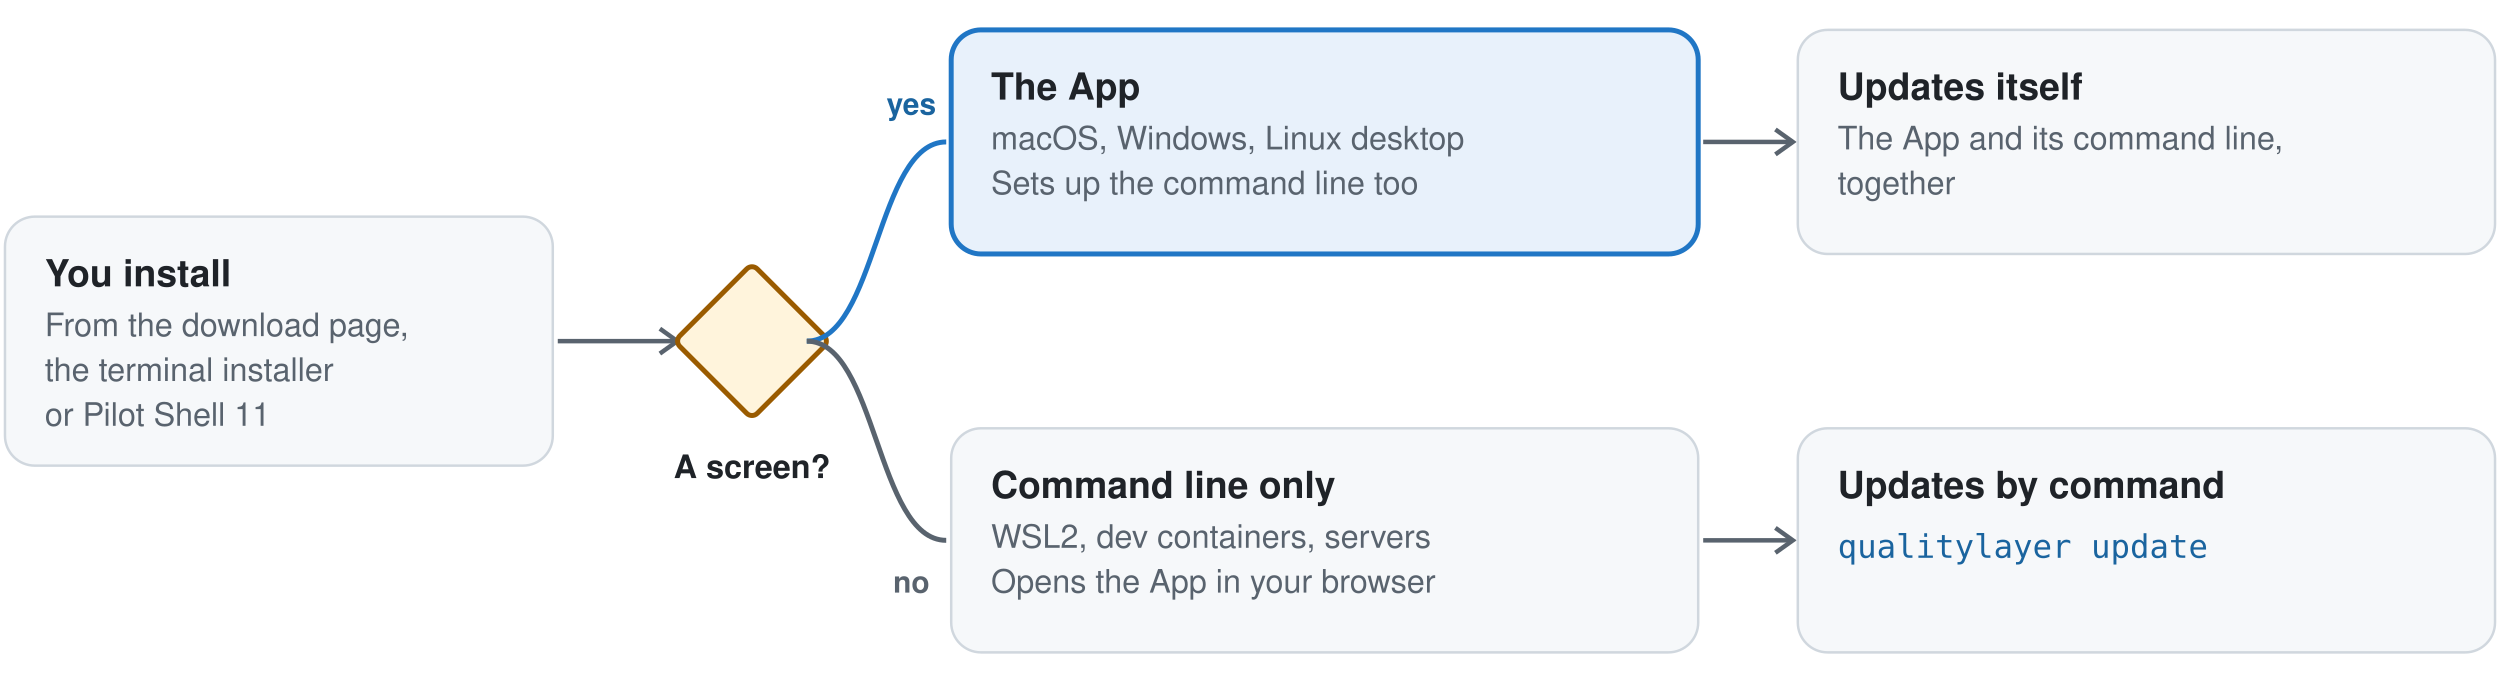
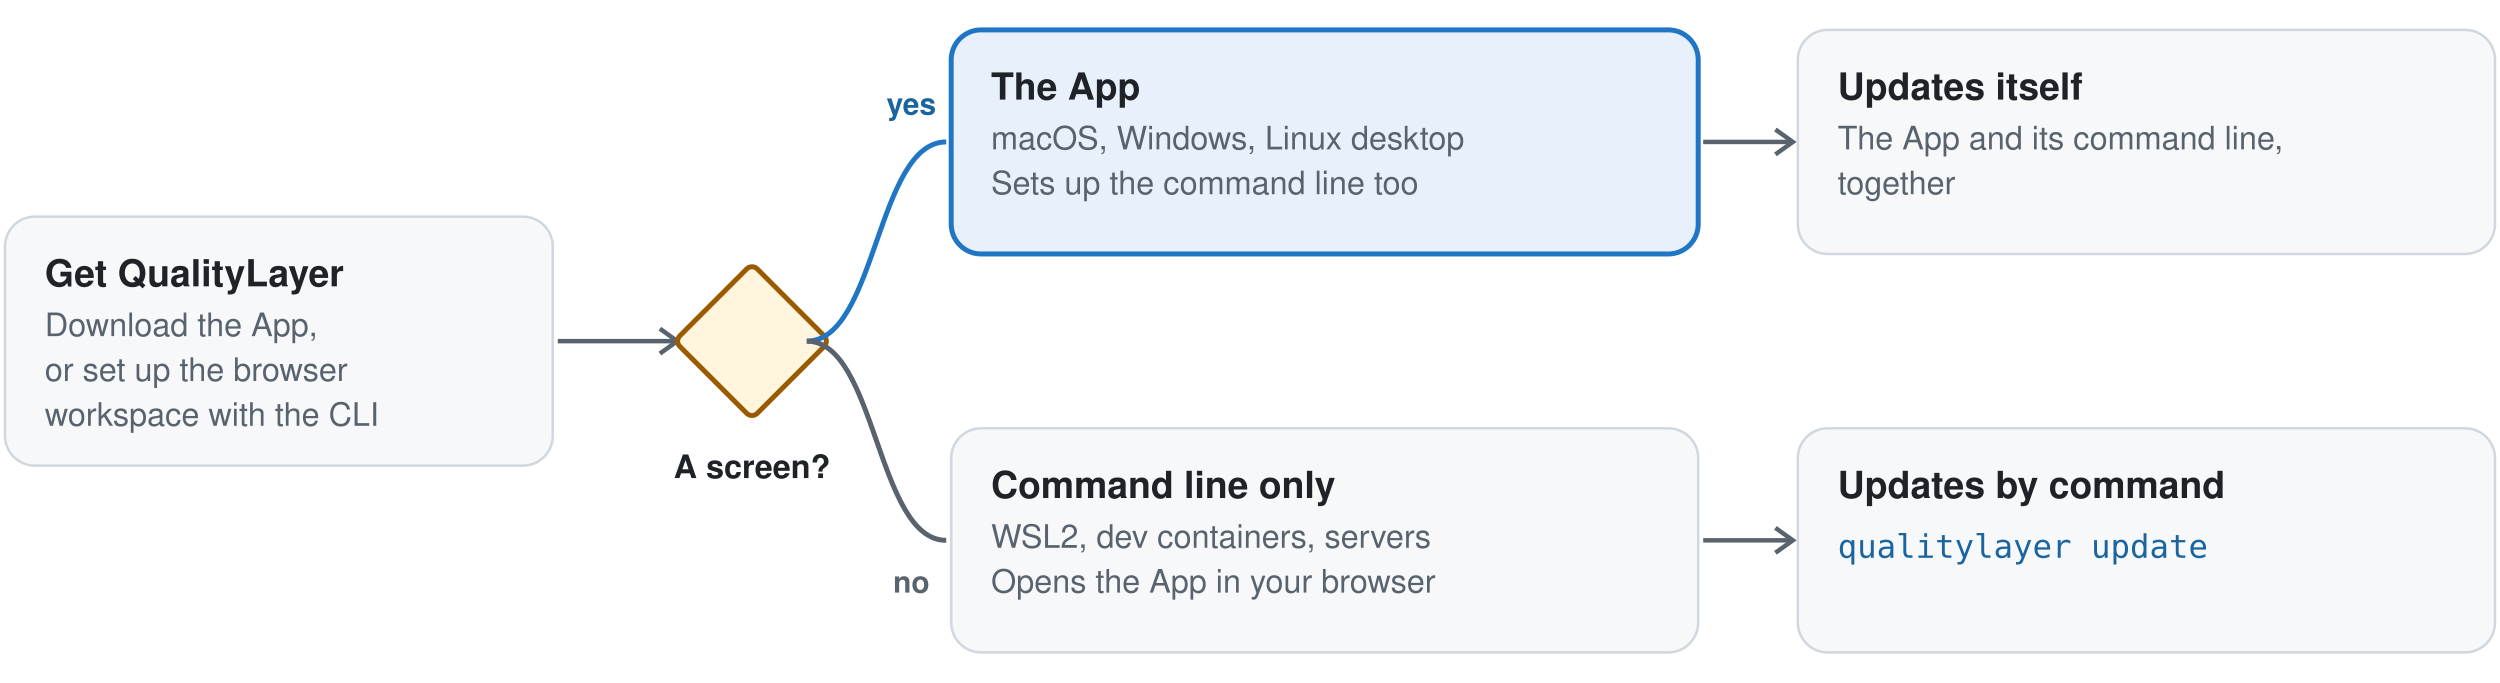
<svg xmlns="http://www.w3.org/2000/svg" style="background:#ffffff" width="1004" height="274" viewBox="-2 -2 1004 274" role="img" aria-label="One rule: a machine with a screen gets the App, which updates itself; WSL2, dev containers and servers get the command line and open the App in a browser">
  <rect x="0" y="85" width="220" height="100" rx="12" fill="#f6f8fa" stroke="#d0d7de" stroke-width="1" />
-   <text x="16" y="113" font-family="-apple-system, BlinkMacSystemFont, 'Segoe UI', 'Helvetica Neue', Helvetica, Arial, sans-serif" font-size="15" font-weight="650" fill="#1f2328" text-anchor="start">You install</text>
-   <text x="16" y="133" font-family="-apple-system, BlinkMacSystemFont, 'Segoe UI', 'Helvetica Neue', Helvetica, Arial, sans-serif" font-size="13" font-weight="400" fill="#59636e" text-anchor="start">From the download page,</text>
-   <text x="16" y="151" font-family="-apple-system, BlinkMacSystemFont, 'Segoe UI', 'Helvetica Neue', Helvetica, Arial, sans-serif" font-size="13" font-weight="400" fill="#59636e" text-anchor="start">the terminal installer</text>
-   <text x="16" y="169" font-family="-apple-system, BlinkMacSystemFont, 'Segoe UI', 'Helvetica Neue', Helvetica, Arial, sans-serif" font-size="13" font-weight="400" fill="#59636e" text-anchor="start">or Pilot Shell 11</text>
+   <text x="16" y="113" font-family="-apple-system, BlinkMacSystemFont, 'Segoe UI', 'Helvetica Neue', Helvetica, Arial, sans-serif" font-size="15" font-weight="650" fill="#1f2328" text-anchor="start">Get QualityLayer</text>
+   <text x="16" y="133" font-family="-apple-system, BlinkMacSystemFont, 'Segoe UI', 'Helvetica Neue', Helvetica, Arial, sans-serif" font-size="13" font-weight="400" fill="#59636e" text-anchor="start">Download the App,</text>
+   <text x="16" y="151" font-family="-apple-system, BlinkMacSystemFont, 'Segoe UI', 'Helvetica Neue', Helvetica, Arial, sans-serif" font-size="13" font-weight="400" fill="#59636e" text-anchor="start">or set up the browser</text>
+   <text x="16" y="169" font-family="-apple-system, BlinkMacSystemFont, 'Segoe UI', 'Helvetica Neue', Helvetica, Arial, sans-serif" font-size="13" font-weight="400" fill="#59636e" text-anchor="start">workspace with the CLI</text>
  <path d="M222 135 L270 135" stroke="#59636e" stroke-width="1.8" />
  <path d="M263 130 l7 5 l-7 5" fill="none" stroke="#59636e" stroke-width="1.8" />
  <rect x="278" y="113" width="44" height="44" rx="3" transform="rotate(45 300 135)" fill="#fff4dc" stroke="#9a5b00" stroke-width="2" />
  <text x="300" y="190" font-family="-apple-system, BlinkMacSystemFont, 'Segoe UI', 'Helvetica Neue', Helvetica, Arial, sans-serif" font-size="13" font-weight="650" fill="#1f2328" text-anchor="middle">A screen?</text>
  <path d="M322 135 C350 135 350 55 378 55" fill="none" stroke="#2076c5" stroke-width="2" />
  <path d="M322 135 C350 135 350 215 378 215" fill="none" stroke="#59636e" stroke-width="2" />
  <text x="364" y="44" font-family="-apple-system, BlinkMacSystemFont, 'Segoe UI', 'Helvetica Neue', Helvetica, Arial, sans-serif" font-size="12" font-weight="600" fill="#1a649f" text-anchor="middle">yes</text>
  <text x="364" y="236" font-family="-apple-system, BlinkMacSystemFont, 'Segoe UI', 'Helvetica Neue', Helvetica, Arial, sans-serif" font-size="12" font-weight="600" fill="#59636e" text-anchor="middle">no</text>
  <rect x="380" y="10" width="300" height="90" rx="12" fill="#e8f1fb" stroke="#2076c5" stroke-width="2" />
  <text x="396" y="38" font-family="-apple-system, BlinkMacSystemFont, 'Segoe UI', 'Helvetica Neue', Helvetica, Arial, sans-serif" font-size="15" font-weight="650" fill="#1f2328" text-anchor="start">The App</text>
  <text x="396" y="58" font-family="-apple-system, BlinkMacSystemFont, 'Segoe UI', 'Helvetica Neue', Helvetica, Arial, sans-serif" font-size="13" font-weight="400" fill="#59636e" text-anchor="start">macOS, Windows, Linux desktop</text>
  <text x="396" y="76" font-family="-apple-system, BlinkMacSystemFont, 'Segoe UI', 'Helvetica Neue', Helvetica, Arial, sans-serif" font-size="13" font-weight="400" fill="#59636e" text-anchor="start">Sets up the command line too</text>
  <rect x="380" y="170" width="300" height="90" rx="12" fill="#f6f8fa" stroke="#d0d7de" stroke-width="1" />
  <text x="396" y="198" font-family="-apple-system, BlinkMacSystemFont, 'Segoe UI', 'Helvetica Neue', Helvetica, Arial, sans-serif" font-size="15" font-weight="650" fill="#1f2328" text-anchor="start">Command line only</text>
  <text x="396" y="218" font-family="-apple-system, BlinkMacSystemFont, 'Segoe UI', 'Helvetica Neue', Helvetica, Arial, sans-serif" font-size="13" font-weight="400" fill="#59636e" text-anchor="start">WSL2, dev containers, servers</text>
  <text x="396" y="236" font-family="-apple-system, BlinkMacSystemFont, 'Segoe UI', 'Helvetica Neue', Helvetica, Arial, sans-serif" font-size="13" font-weight="400" fill="#59636e" text-anchor="start">Opens the App in your browser</text>
  <path d="M682 55 L718 55" stroke="#59636e" stroke-width="1.8" />
  <path d="M711 50 l7 5 l-7 5" fill="none" stroke="#59636e" stroke-width="1.8" />
  <path d="M682 215 L718 215" stroke="#59636e" stroke-width="1.8" />
  <path d="M711 210 l7 5 l-7 5" fill="none" stroke="#59636e" stroke-width="1.8" />
  <rect x="720" y="10" width="280" height="90" rx="12" fill="#f6f8fa" stroke="#d0d7de" stroke-width="1" />
  <text x="736" y="38" font-family="-apple-system, BlinkMacSystemFont, 'Segoe UI', 'Helvetica Neue', Helvetica, Arial, sans-serif" font-size="15" font-weight="650" fill="#1f2328" text-anchor="start">Updates itself</text>
  <text x="736" y="58" font-family="-apple-system, BlinkMacSystemFont, 'Segoe UI', 'Helvetica Neue', Helvetica, Arial, sans-serif" font-size="13" font-weight="400" fill="#59636e" text-anchor="start">The App and its command line,</text>
  <text x="736" y="76" font-family="-apple-system, BlinkMacSystemFont, 'Segoe UI', 'Helvetica Neue', Helvetica, Arial, sans-serif" font-size="13" font-weight="400" fill="#59636e" text-anchor="start">together</text>
  <rect x="720" y="170" width="280" height="90" rx="12" fill="#f6f8fa" stroke="#d0d7de" stroke-width="1" />
  <text x="736" y="198" font-family="-apple-system, BlinkMacSystemFont, 'Segoe UI', 'Helvetica Neue', Helvetica, Arial, sans-serif" font-size="15" font-weight="650" fill="#1f2328" text-anchor="start">Updates by command</text>
  <text x="736" y="222" font-family="ui-monospace, SFMono-Regular, Menlo, Consolas, monospace" font-size="13" font-weight="500" fill="#1a649f" text-anchor="start">qualitylayer update</text>
</svg>
